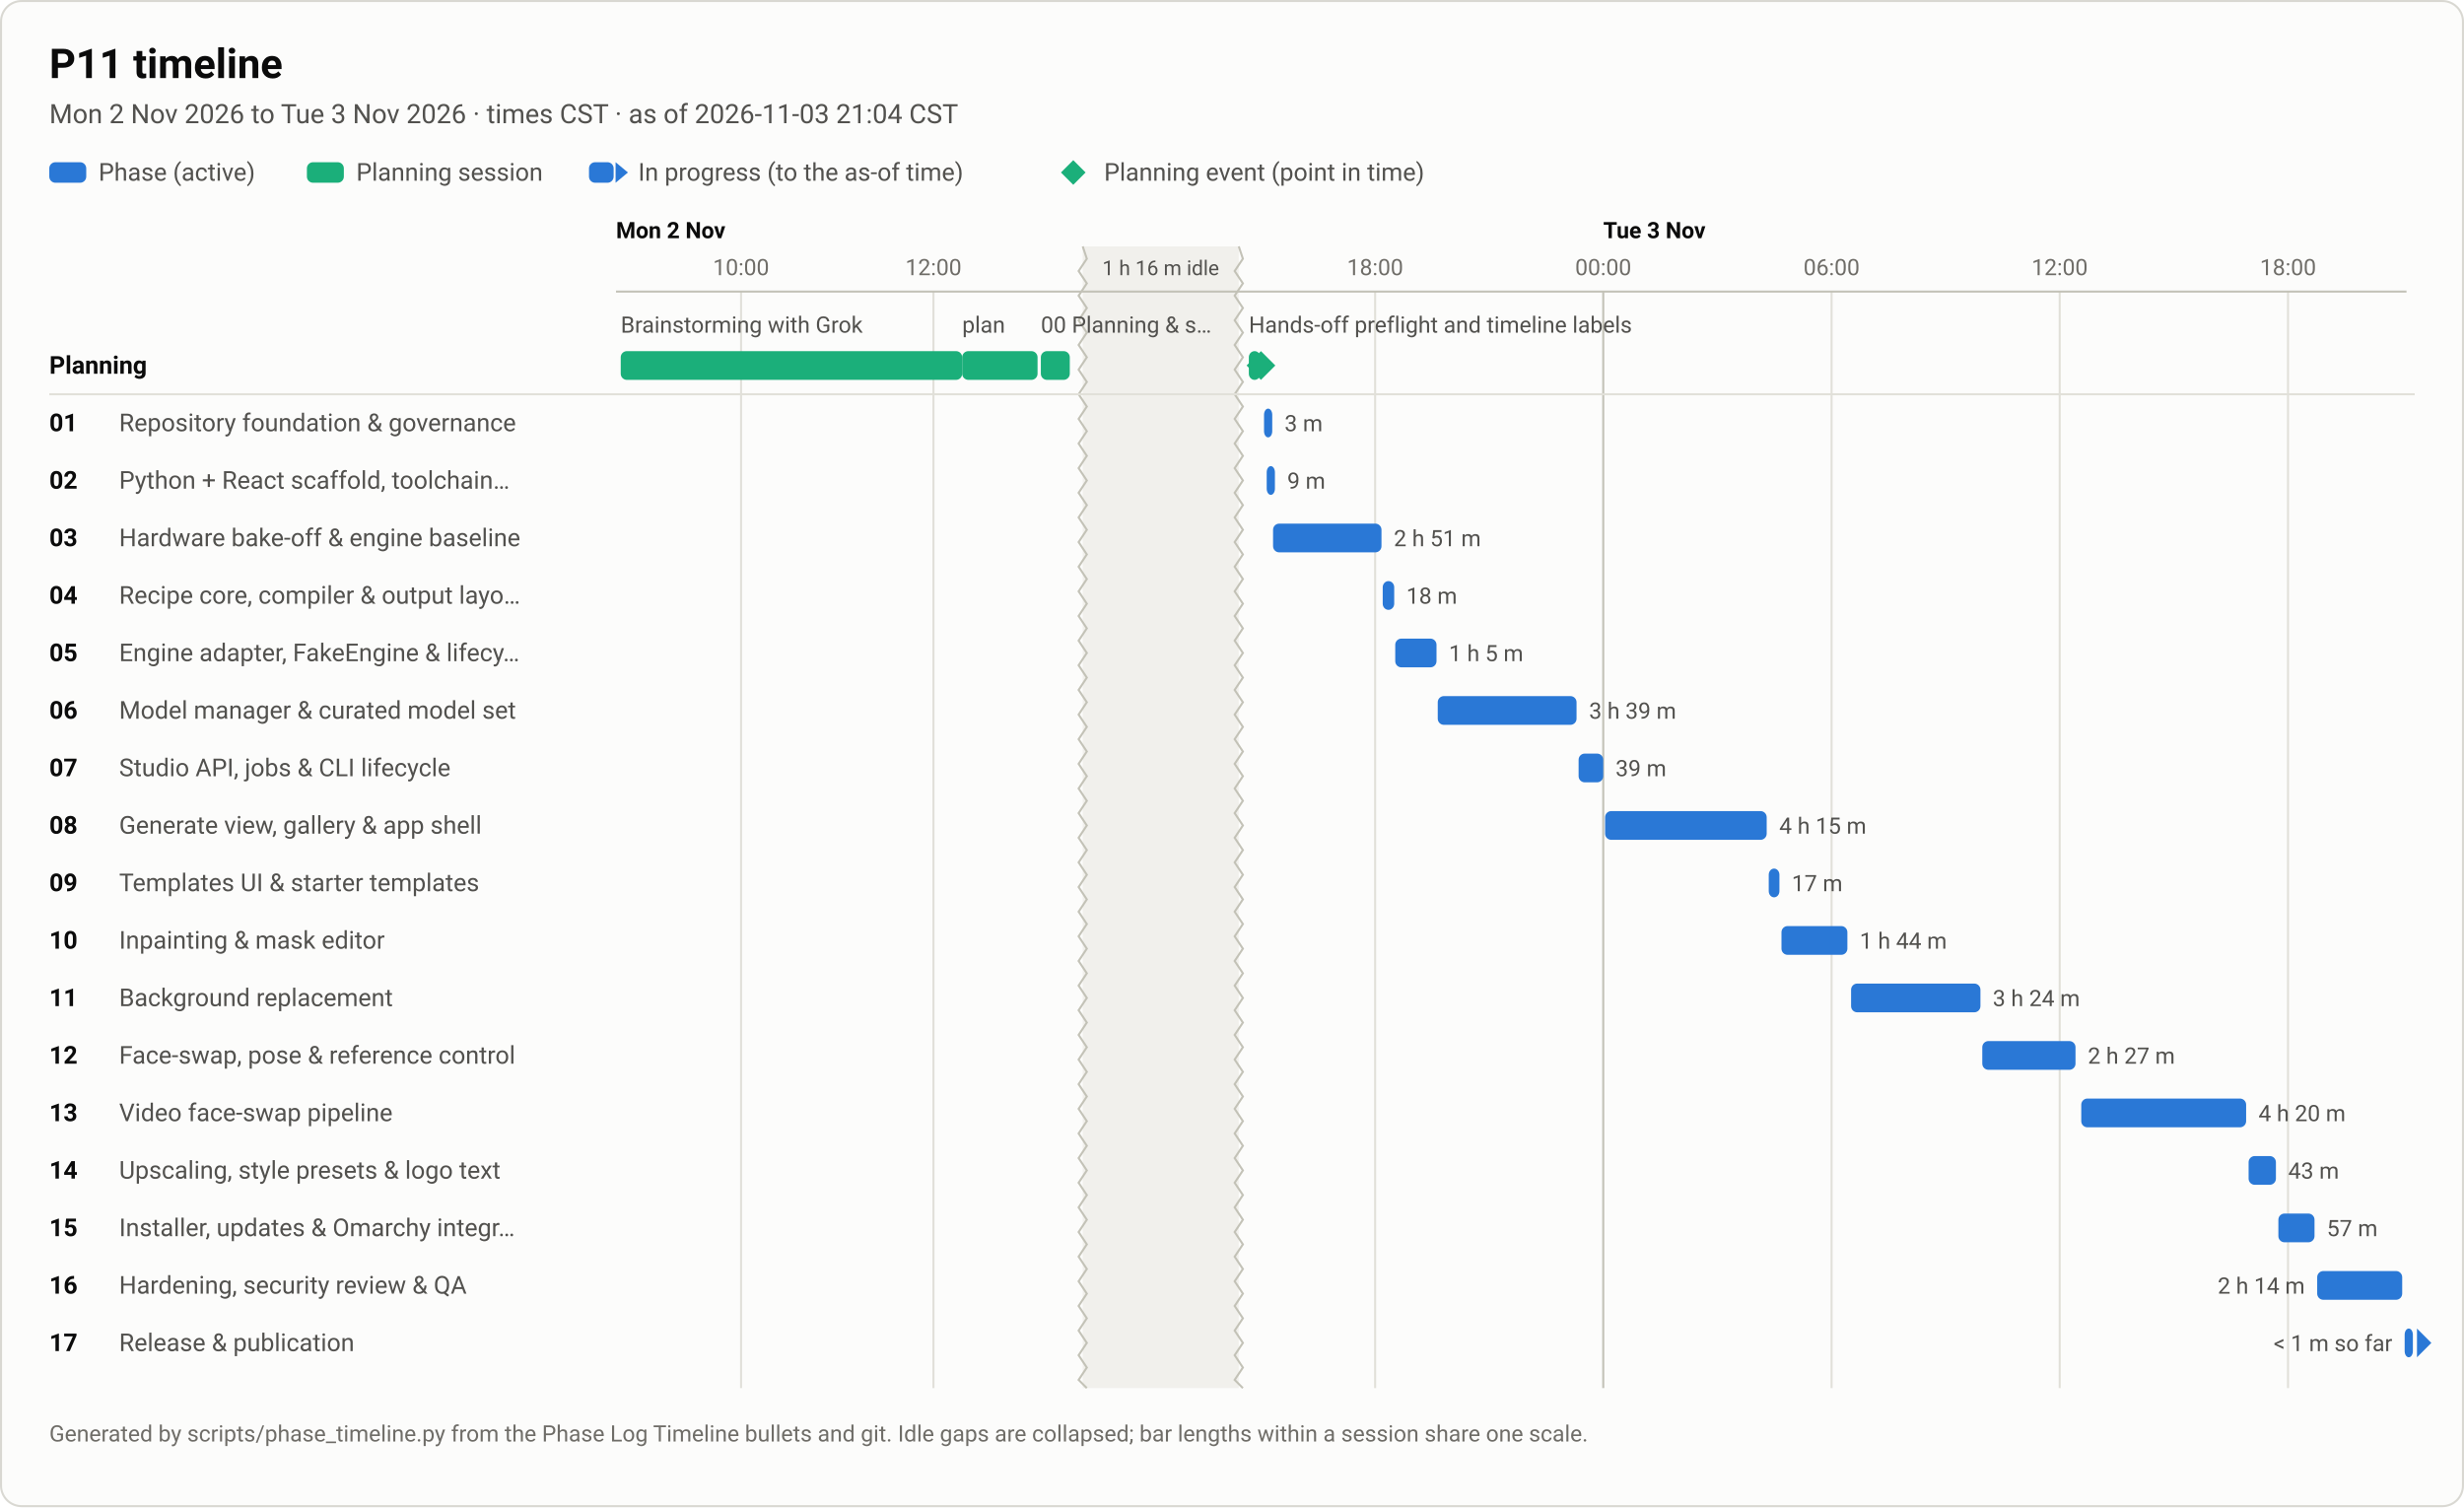
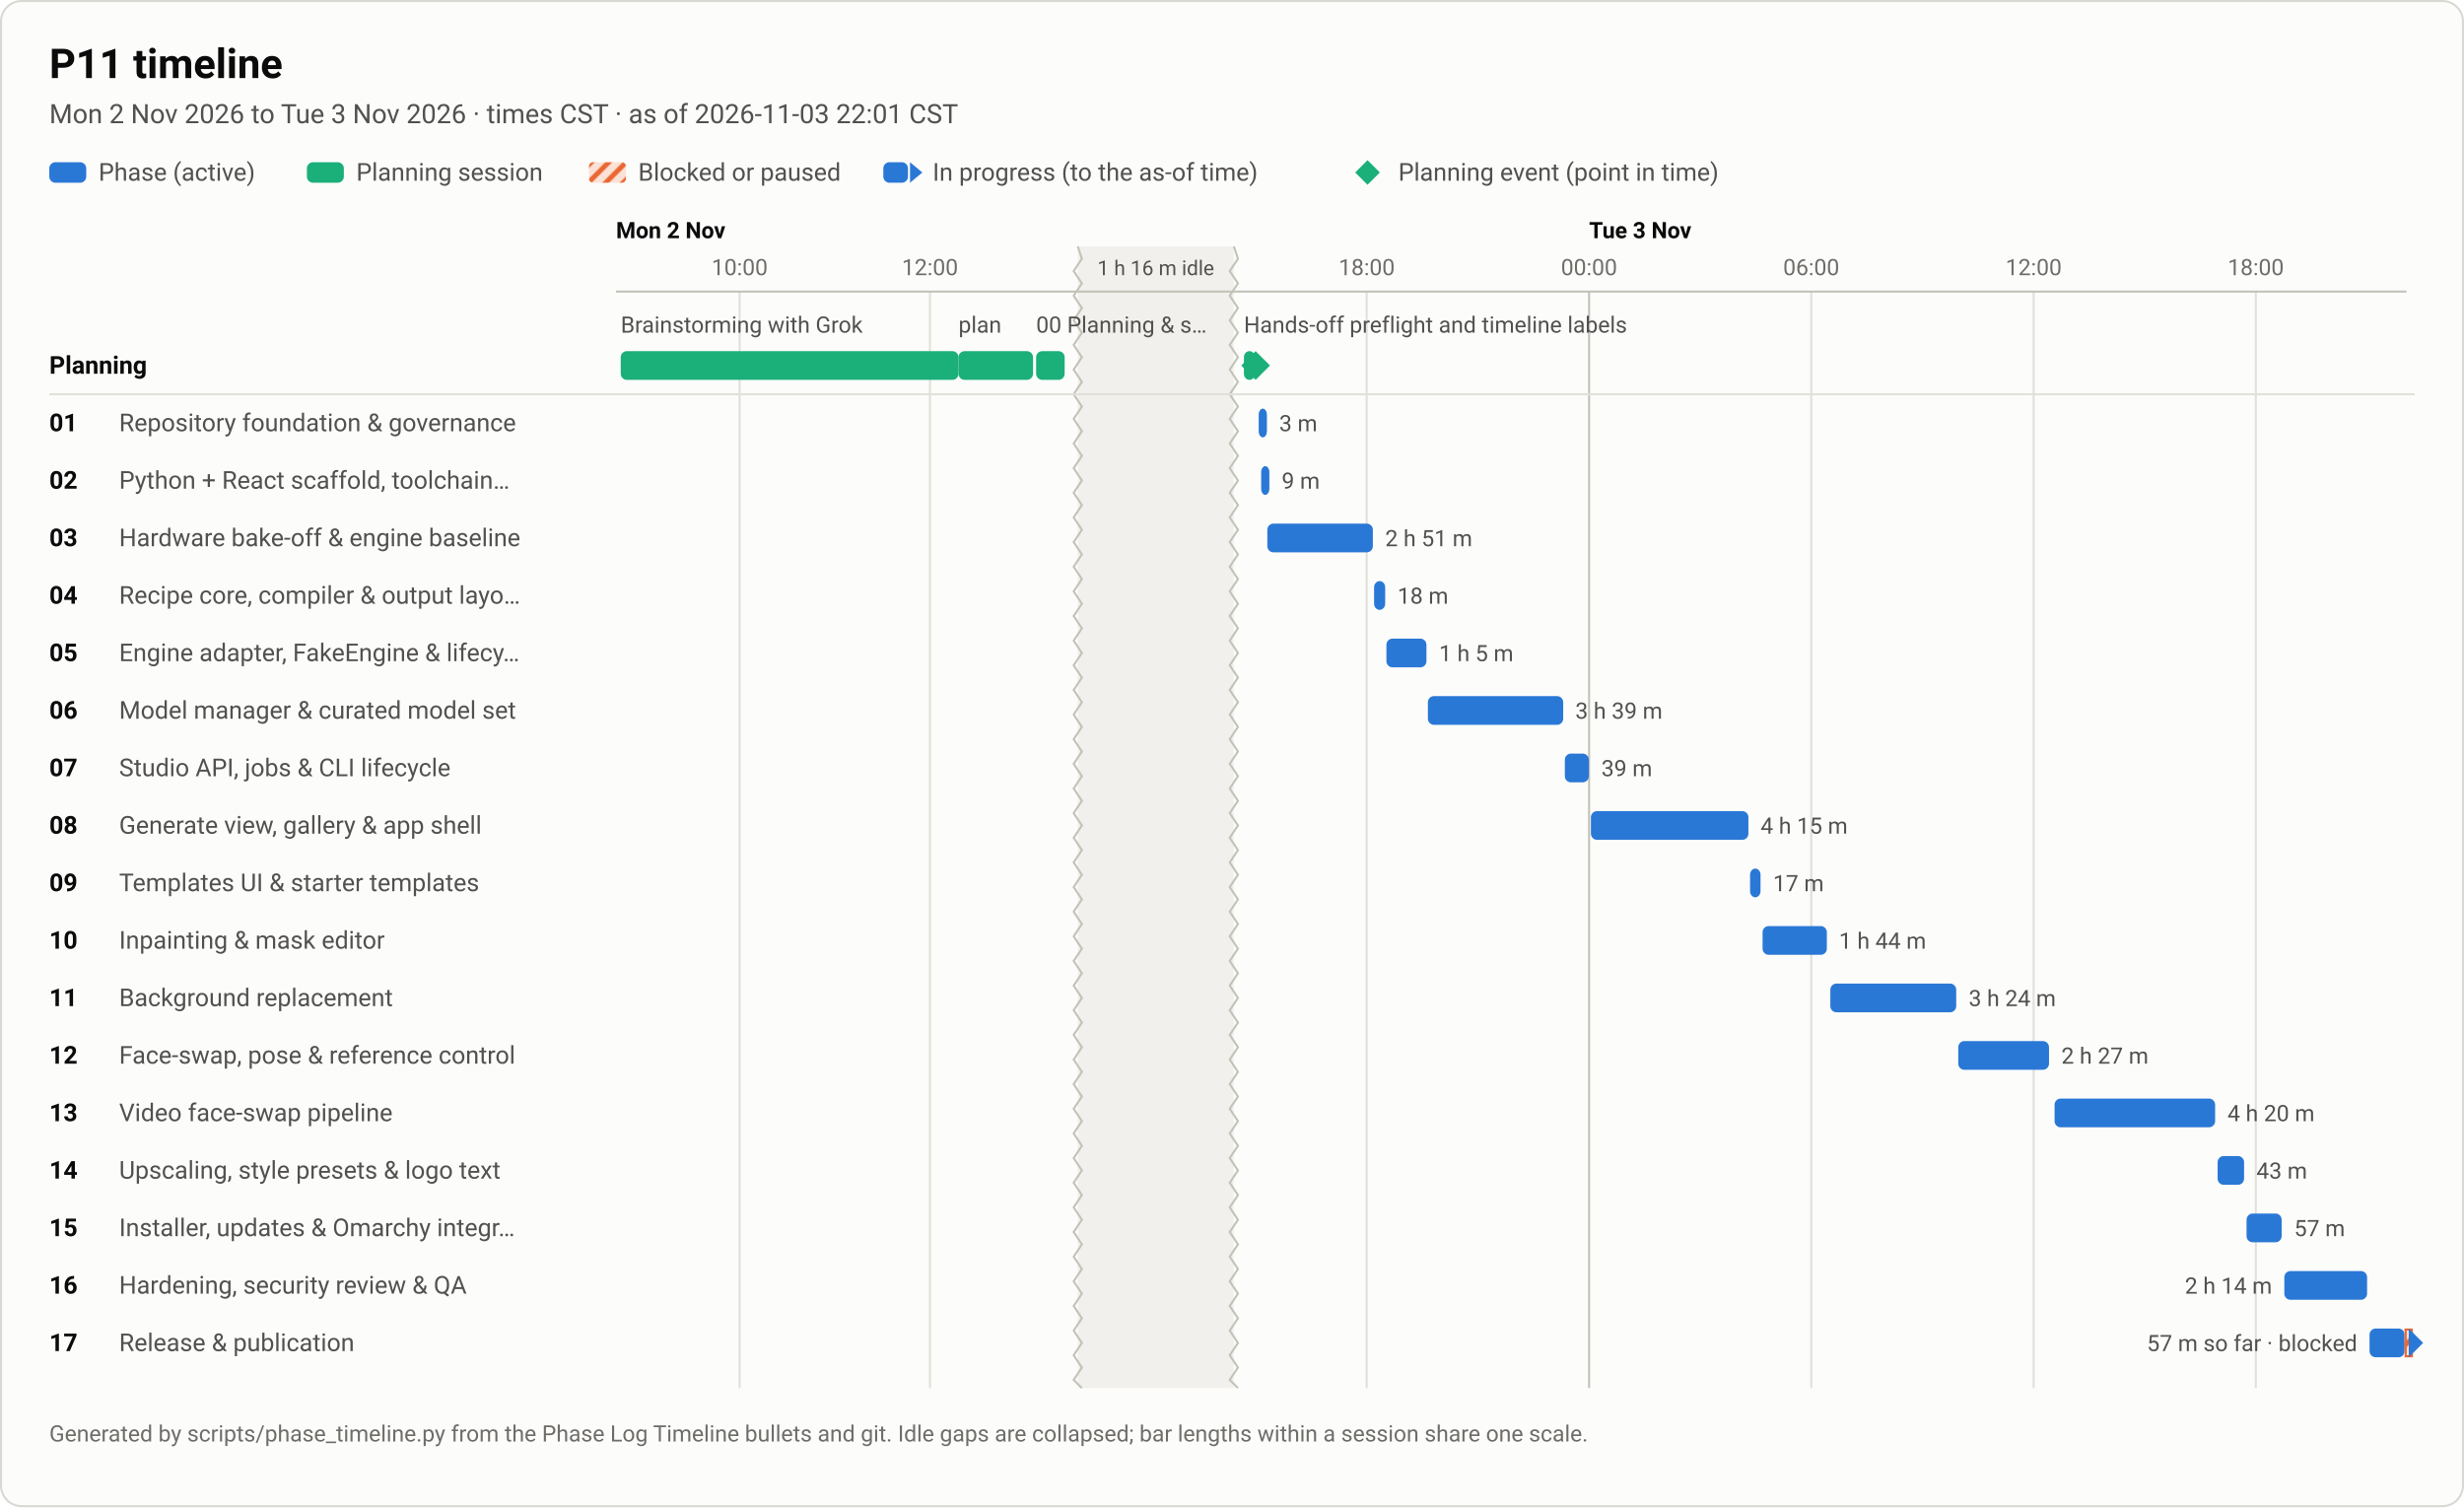
<svg xmlns="http://www.w3.org/2000/svg" width="1200" height="734" viewBox="0 0 1200 734" role="img" aria-labelledby="tl-title tl-desc" font-family="system-ui, -apple-system, &quot;Segoe UI&quot;, Roboto, sans-serif" data-timeline-format="1">
  <style>.card{fill:#fcfcfb;stroke:#d9d8d2}.t1{fill:#0b0b0b}.t2{fill:#52514e}.t3{fill:#6f6d68}.grid{stroke:#e1e0d9}.axis{stroke:#c3c2b7}.brk{fill:#f1f0ec}.brke{stroke:#c3c2b7;fill:none}.ph{fill:#2a78d6}.pl{fill:#1baf7a}.tail{stroke:#2a78d6}.tailpl{stroke:#1baf7a}.hb{fill:#fbe1d6}.hl{stroke:#eb6834}.wo{stroke:#eb6834;fill:none}.ap{stroke:#0b0b0b;fill:none}.sep{stroke:#e1e0d9}text{font-variant-numeric:tabular-nums}@media (prefers-color-scheme: dark){.card{fill:#1a1a19;stroke:#3a3a37}.t1{fill:#f0efec}.t2{fill:#c3c2b7}.t3{fill:#a3a19a}.grid{stroke:#2c2c2a}.axis{stroke:#4a4a46}.brk{fill:#262624}.brke{stroke:#4a4a46;fill:none}.ph{fill:#3987e5}.pl{fill:#199e70}.tail{stroke:#3987e5}.tailpl{stroke:#199e70}.hb{fill:#4a2a1c}.hl{stroke:#d95926}.wo{stroke:#d95926;fill:none}.ap{stroke:#f0efec;fill:none}.sep{stroke:#2c2c2a}}</style>
  <defs>
    <pattern id="tl-hatch" patternUnits="userSpaceOnUse" width="6" height="6" patternTransform="rotate(45)">
      <rect class="hb" width="6" height="6" />
      <line class="hl" x1="1.5" y1="0" x2="1.5" y2="6" stroke-width="2.4" />
    </pattern>
  </defs>
  <rect class="card" x="0.5" y="0.5" width="1199" height="733" rx="10" />
  <text class="t1" x="24" y="38" font-size="20" font-weight="600">P11 timeline</text>
-   <text class="t2" x="24" y="60" font-size="13">Mon 2 Nov 2026 to Tue 3 Nov 2026 · times CST · as of 2026-11-03 21:04 CST</text>
+   <text class="t2" x="24" y="60" font-size="13">Mon 2 Nov 2026 to Tue 3 Nov 2026 · times CST · as of 2026-11-03 22:01 CST</text>
  <rect class="ph" x="24.0" y="79" width="18" height="10" rx="3" />
  <text class="t2" x="48" y="88" font-size="12">Phase (active)</text>
  <rect class="pl" x="149.462" y="79" width="18" height="10" rx="3" />
  <text class="t2" x="173.5" y="88" font-size="12">Planning session</text>
-   <rect class="ph" x="286.848" y="79" width="12" height="10" rx="3" />
-   <path class="ph" d="M299.8 79l6 5l-6 5z" />
-   <text class="t2" x="310.8" y="88" font-size="12">In progress (to the as-of time)</text>
-   <path class="pl" d="M522.7 78l6 6l-6 6l-6-6z" />
-   <text class="t2" x="537.7" y="88" font-size="12">Planning event (point in time)</text>
+   <rect fill="url(#tl-hatch)" x="286.848" y="79" width="18" height="10" rx="2" />
+   <text class="t2" x="310.8" y="88" font-size="12">Blocked or paused</text>
+   <rect class="ph" x="430.195" y="79" width="12" height="10" rx="3" />
+   <path class="ph" d="M443.2 79l6 5l-6 5z" />
+   <text class="t2" x="454.2" y="88" font-size="12">In progress (to the as-of time)</text>
+   <path class="pl" d="M666 78l6 6l-6 6l-6-6z" />
+   <text class="t2" x="681" y="88" font-size="12">Planning event (point in time)</text>
  <text class="t1" x="300" y="116" font-size="11" font-weight="600">Mon 2 Nov</text>
-   <line class="grid" x1="360.9" x2="360.9" y1="142" y2="676" stroke-width="1" />
-   <text class="t3" x="360.9" y="134" font-size="11" text-anchor="middle">10:00</text>
-   <line class="grid" x1="454.6" x2="454.6" y1="142" y2="676" stroke-width="1" />
-   <text class="t3" x="454.6" y="134" font-size="11" text-anchor="middle">12:00</text>
-   <rect class="brk" x="527.3" y="120" width="76" height="556" />
-   <path class="brke" stroke-width="1" d="M527.3 120L529.3 126L525.3 132L529.3 138L525.3 144L529.3 150L525.3 156L529.3 162L525.3 168L529.3 174L525.3 180L529.3 186L525.3 192L529.3 198L525.3 204L529.3 210L525.3 216L529.3 222L525.3 228L529.3 234L525.3 240L529.3 246L525.3 252L529.3 258L525.3 264L529.3 270L525.3 276L529.3 282L525.3 288L529.3 294L525.3 300L529.3 306L525.3 312L529.3 318L525.3 324L529.3 330L525.3 336L529.3 342L525.3 348L529.3 354L525.3 360L529.3 366L525.3 372L529.3 378L525.3 384L529.3 390L525.3 396L529.3 402L525.3 408L529.3 414L525.3 420L529.3 426L525.3 432L529.3 438L525.3 444L529.3 450L525.3 456L529.3 462L525.3 468L529.3 474L525.3 480L529.3 486L525.3 492L529.3 498L525.3 504L529.3 510L525.3 516L529.3 522L525.3 528L529.3 534L525.3 540L529.3 546L525.3 552L529.3 558L525.3 564L529.3 570L525.3 576L529.3 582L525.3 588L529.3 594L525.3 600L529.3 606L525.3 612L529.3 618L525.3 624L529.3 630L525.3 636L529.3 642L525.3 648L529.3 654L525.3 660L529.3 666L525.3 672L529.3 676" />
-   <path class="brke" stroke-width="1" d="M603.3 120L605.3 126L601.3 132L605.3 138L601.3 144L605.3 150L601.3 156L605.3 162L601.3 168L605.3 174L601.3 180L605.3 186L601.3 192L605.3 198L601.3 204L605.3 210L601.3 216L605.3 222L601.3 228L605.3 234L601.3 240L605.3 246L601.3 252L605.3 258L601.3 264L605.3 270L601.3 276L605.3 282L601.3 288L605.3 294L601.3 300L605.3 306L601.3 312L605.3 318L601.3 324L605.3 330L601.3 336L605.3 342L601.3 348L605.3 354L601.3 360L605.3 366L601.3 372L605.3 378L601.3 384L605.3 390L601.3 396L605.3 402L601.3 408L605.3 414L601.3 420L605.3 426L601.3 432L605.3 438L601.3 444L605.3 450L601.3 456L605.3 462L601.3 468L605.3 474L601.3 480L605.3 486L601.3 492L605.3 498L601.3 504L605.3 510L601.3 516L605.3 522L601.3 528L605.3 534L601.3 540L605.3 546L601.3 552L605.3 558L601.3 564L605.3 570L601.3 576L605.3 582L601.3 588L605.3 594L601.3 600L605.3 606L601.3 612L605.3 618L601.3 624L605.3 630L601.3 636L605.3 642L601.3 648L605.3 654L601.3 660L605.3 666L601.3 672L605.3 676" />
-   <text class="t2" x="565.3" y="134" font-size="10" text-anchor="middle">1 h 16 m idle</text>
-   <line class="grid" x1="669.7" x2="669.7" y1="142" y2="676" stroke-width="1" />
-   <text class="t3" x="669.7" y="134" font-size="11" text-anchor="middle">18:00</text>
-   <line class="axis" x1="780.8" x2="780.8" y1="142" y2="676" stroke-width="1" />
-   <text class="t3" x="780.8" y="134" font-size="11" text-anchor="middle">00:00</text>
-   <text class="t1" x="780.8" y="116" font-size="11" font-weight="600">Tue 3 Nov</text>
-   <line class="grid" x1="892" x2="892" y1="142" y2="676" stroke-width="1" />
-   <text class="t3" x="892" y="134" font-size="11" text-anchor="middle">06:00</text>
-   <line class="grid" x1="1003.1" x2="1003.1" y1="142" y2="676" stroke-width="1" />
-   <text class="t3" x="1003.1" y="134" font-size="11" text-anchor="middle">12:00</text>
-   <line class="grid" x1="1114.3" x2="1114.3" y1="142" y2="676" stroke-width="1" />
-   <text class="t3" x="1114.3" y="134" font-size="11" text-anchor="middle">18:00</text>
+   <line class="grid" x1="360.2" x2="360.2" y1="142" y2="676" stroke-width="1" />
+   <text class="t3" x="360.2" y="134" font-size="11" text-anchor="middle">10:00</text>
+   <line class="grid" x1="452.9" x2="452.9" y1="142" y2="676" stroke-width="1" />
+   <text class="t3" x="452.9" y="134" font-size="11" text-anchor="middle">12:00</text>
+   <rect class="brk" x="524.9" y="120" width="76" height="556" />
+   <path class="brke" stroke-width="1" d="M524.9 120L526.9 126L522.9 132L526.9 138L522.9 144L526.9 150L522.9 156L526.9 162L522.9 168L526.9 174L522.9 180L526.9 186L522.9 192L526.9 198L522.9 204L526.9 210L522.9 216L526.9 222L522.9 228L526.9 234L522.9 240L526.9 246L522.9 252L526.9 258L522.9 264L526.9 270L522.9 276L526.9 282L522.9 288L526.9 294L522.9 300L526.9 306L522.9 312L526.9 318L522.9 324L526.9 330L522.9 336L526.9 342L522.9 348L526.9 354L522.9 360L526.9 366L522.9 372L526.9 378L522.9 384L526.9 390L522.9 396L526.9 402L522.9 408L526.9 414L522.9 420L526.9 426L522.9 432L526.9 438L522.9 444L526.9 450L522.9 456L526.9 462L522.9 468L526.9 474L522.9 480L526.9 486L522.9 492L526.9 498L522.9 504L526.9 510L522.9 516L526.9 522L522.9 528L526.9 534L522.9 540L526.9 546L522.9 552L526.9 558L522.9 564L526.9 570L522.9 576L526.9 582L522.9 588L526.9 594L522.9 600L526.9 606L522.9 612L526.9 618L522.9 624L526.9 630L522.9 636L526.9 642L522.9 648L526.9 654L522.9 660L526.9 666L522.9 672L526.9 676" />
+   <path class="brke" stroke-width="1" d="M600.9 120L602.9 126L598.9 132L602.9 138L598.9 144L602.9 150L598.9 156L602.9 162L598.9 168L602.9 174L598.9 180L602.9 186L598.9 192L602.9 198L598.9 204L602.9 210L598.9 216L602.9 222L598.9 228L602.9 234L598.9 240L602.9 246L598.9 252L602.9 258L598.9 264L602.9 270L598.9 276L602.9 282L598.9 288L602.9 294L598.9 300L602.9 306L598.9 312L602.9 318L598.9 324L602.9 330L598.9 336L602.9 342L598.9 348L602.9 354L598.9 360L602.9 366L598.9 372L602.9 378L598.9 384L602.9 390L598.9 396L602.9 402L598.9 408L602.9 414L598.9 420L602.9 426L598.9 432L602.9 438L598.9 444L602.9 450L598.9 456L602.9 462L598.9 468L602.9 474L598.9 480L602.9 486L598.9 492L602.9 498L598.9 504L602.9 510L598.9 516L602.9 522L598.9 528L602.9 534L598.9 540L602.9 546L598.9 552L602.9 558L598.9 564L602.9 570L598.9 576L602.9 582L598.9 588L602.9 594L598.9 600L602.9 606L598.9 612L602.9 618L598.9 624L602.9 630L598.9 636L602.9 642L598.9 648L602.9 654L598.9 660L602.9 666L598.9 672L602.9 676" />
+   <text class="t2" x="562.9" y="134" font-size="10" text-anchor="middle">1 h 16 m idle</text>
+   <line class="grid" x1="665.6" x2="665.6" y1="142" y2="676" stroke-width="1" />
+   <text class="t3" x="665.6" y="134" font-size="11" text-anchor="middle">18:00</text>
+   <line class="axis" x1="773.9" x2="773.9" y1="142" y2="676" stroke-width="1" />
+   <text class="t3" x="773.9" y="134" font-size="11" text-anchor="middle">00:00</text>
+   <text class="t1" x="773.9" y="116" font-size="11" font-weight="600">Tue 3 Nov</text>
+   <line class="grid" x1="882.1" x2="882.1" y1="142" y2="676" stroke-width="1" />
+   <text class="t3" x="882.1" y="134" font-size="11" text-anchor="middle">06:00</text>
+   <line class="grid" x1="990.4" x2="990.4" y1="142" y2="676" stroke-width="1" />
+   <text class="t3" x="990.4" y="134" font-size="11" text-anchor="middle">12:00</text>
+   <line class="grid" x1="1098.6" x2="1098.6" y1="142" y2="676" stroke-width="1" />
+   <text class="t3" x="1098.6" y="134" font-size="11" text-anchor="middle">18:00</text>
  <line class="axis" x1="300" x2="1172" y1="142" y2="142" stroke-width="1" />
  <text class="t1" x="24" y="182" font-size="12" font-weight="600">Planning</text>
  <g id="tl-plan1">
-     <rect class="pl" x="302.3" y="171" width="166.3" height="14" rx="3" />
+     <rect class="pl" x="302.3" y="171" width="164.5" height="14" rx="3" />
  </g>
  <text class="t2" x="302.3" y="162" font-size="11">Brainstorming with Grok</text>
  <g id="tl-plan2">
-     <rect class="pl" x="468.6" y="171" width="36.7" height="14" rx="3" />
+     <rect class="pl" x="466.8" y="171" width="36.3" height="14" rx="3" />
  </g>
-   <text class="t2" x="468.6" y="162" font-size="11">plan</text>
+   <text class="t2" x="466.8" y="162" font-size="11">plan</text>
  <g id="tl-p00">
-     <rect class="pl" x="506.9" y="171" width="14.1" height="14" rx="3" />
+     <rect class="pl" x="504.6" y="171" width="13.9" height="14" rx="3" />
  </g>
-   <text class="t2" x="506.9" y="162" font-size="11">00 Planning &amp; s…</text>
+   <text class="t2" x="504.6" y="162" font-size="11">00 Planning &amp; s…</text>
  <g id="tl-plan3">
-     <rect class="pl" x="608.2" y="171" width="5.6" height="14" rx="3" />
+     <rect class="pl" x="605.8" y="171" width="5.4" height="14" rx="3" />
  </g>
-   <text class="t2" x="608.2" y="162" font-size="11">Hands-off preflight and timeline labels</text>
+   <text class="t2" x="605.8" y="162" font-size="11">Hands-off preflight and timeline labels</text>
  <g id="tl-pf-13ee0d5">
-     <path class="pl" d="M614.1 171l7 7l-7 7l-7-7z" />
+     <path class="pl" d="M611.5 171l7 7l-7 7l-7-7z" />
  </g>
  <line class="sep" x1="24" x2="1176" y1="192" y2="192" stroke-width="1" />
  <text class="t1" x="24" y="210" font-size="12" font-weight="600">01</text>
  <text class="t2" x="58" y="210" font-size="12">Repository foundation &amp; governance</text>
  <g id="tl-p01">
-     <rect class="ph" x="615.6" y="199" width="4" height="14" rx="3" />
+     <rect class="ph" x="613" y="199" width="4" height="14" rx="3" />
  </g>
-   <text class="t2" x="625.6" y="210" font-size="11">3 m</text>
+   <text class="t2" x="623" y="210" font-size="11">3 m</text>
  <text class="t1" x="24" y="238" font-size="12" font-weight="600">02</text>
  <text class="t2" x="58" y="238" font-size="12">Python + React scaffold, toolchain…</text>
  <g id="tl-p02">
-     <rect class="ph" x="616.9" y="227" width="4" height="14" rx="3" />
+     <rect class="ph" x="614.2" y="227" width="4" height="14" rx="3" />
  </g>
-   <text class="t2" x="626.9" y="238" font-size="11">9 m</text>
+   <text class="t2" x="624.2" y="238" font-size="11">9 m</text>
  <text class="t1" x="24" y="266" font-size="12" font-weight="600">03</text>
  <text class="t2" x="58" y="266" font-size="12">Hardware bake-off &amp; engine baseline</text>
  <g id="tl-p03">
-     <rect class="ph" x="620" y="255" width="52.8" height="14" rx="3" />
+     <rect class="ph" x="617.2" y="255" width="51.4" height="14" rx="3" />
  </g>
-   <text class="t2" x="678.8" y="266" font-size="11">2 h 51 m</text>
+   <text class="t2" x="674.6" y="266" font-size="11">2 h 51 m</text>
  <text class="t1" x="24" y="294" font-size="12" font-weight="600">04</text>
  <text class="t2" x="58" y="294" font-size="12">Recipe core, compiler &amp; output layo…</text>
  <g id="tl-p04">
-     <rect class="ph" x="673.4" y="283" width="5.6" height="14" rx="3" />
+     <rect class="ph" x="669.2" y="283" width="5.4" height="14" rx="3" />
  </g>
-   <text class="t2" x="684.9" y="294" font-size="11">18 m</text>
+   <text class="t2" x="680.6" y="294" font-size="11">18 m</text>
  <text class="t1" x="24" y="322" font-size="12" font-weight="600">05</text>
  <text class="t2" x="58" y="322" font-size="12">Engine adapter, FakeEngine &amp; lifecy…</text>
  <g id="tl-p05">
-     <rect class="ph" x="679.5" y="311" width="20.1" height="14" rx="3" />
+     <rect class="ph" x="675.2" y="311" width="19.5" height="14" rx="3" />
  </g>
-   <text class="t2" x="705.6" y="322" font-size="11">1 h 5 m</text>
+   <text class="t2" x="700.8" y="322" font-size="11">1 h 5 m</text>
  <text class="t1" x="24" y="350" font-size="12" font-weight="600">06</text>
  <text class="t2" x="58" y="350" font-size="12">Model manager &amp; curated model set</text>
  <g id="tl-p06">
-     <rect class="ph" x="700.2" y="339" width="67.6" height="14" rx="3" />
+     <rect class="ph" x="695.4" y="339" width="65.9" height="14" rx="3" />
  </g>
-   <text class="t2" x="773.9" y="350" font-size="11">3 h 39 m</text>
+   <text class="t2" x="767.2" y="350" font-size="11">3 h 39 m</text>
  <text class="t1" x="24" y="378" font-size="12" font-weight="600">07</text>
  <text class="t2" x="58" y="378" font-size="12">Studio API, jobs &amp; CLI lifecycle</text>
  <g id="tl-p07">
-     <rect class="ph" x="768.8" y="367" width="12" height="14" rx="3" />
+     <rect class="ph" x="762.1" y="367" width="11.7" height="14" rx="3" />
  </g>
-   <text class="t2" x="786.8" y="378" font-size="11">39 m</text>
+   <text class="t2" x="779.9" y="378" font-size="11">39 m</text>
  <text class="t1" x="24" y="406" font-size="12" font-weight="600">08</text>
  <text class="t2" x="58" y="406" font-size="12">Generate view, gallery &amp; app shell</text>
  <g id="tl-p08">
-     <rect class="ph" x="781.7" y="395" width="78.7" height="14" rx="3" />
+     <rect class="ph" x="774.8" y="395" width="76.7" height="14" rx="3" />
  </g>
-   <text class="t2" x="866.5" y="406" font-size="11">4 h 15 m</text>
+   <text class="t2" x="857.4" y="406" font-size="11">4 h 15 m</text>
  <text class="t1" x="24" y="434" font-size="12" font-weight="600">09</text>
  <text class="t2" x="58" y="434" font-size="12">Templates UI &amp; starter templates</text>
  <g id="tl-p09">
-     <rect class="ph" x="861.4" y="423" width="5.2" height="14" rx="3" />
+     <rect class="ph" x="852.3" y="423" width="5.1" height="14" rx="3" />
  </g>
-   <text class="t2" x="872.6" y="434" font-size="11">17 m</text>
+   <text class="t2" x="863.5" y="434" font-size="11">17 m</text>
  <text class="t1" x="24" y="462" font-size="12" font-weight="600">10</text>
  <text class="t2" x="58" y="462" font-size="12">Inpainting &amp; mask editor</text>
  <g id="tl-p10">
-     <rect class="ph" x="867.6" y="451" width="32.1" height="14" rx="3" />
+     <rect class="ph" x="858.4" y="451" width="31.3" height="14" rx="3" />
  </g>
-   <text class="t2" x="905.7" y="462" font-size="11">1 h 44 m</text>
+   <text class="t2" x="895.6" y="462" font-size="11">1 h 44 m</text>
  <text class="t1" x="24" y="490" font-size="12" font-weight="600">11</text>
  <text class="t2" x="58" y="490" font-size="12">Background replacement</text>
  <g id="tl-p11">
-     <rect class="ph" x="901.5" y="479" width="63" height="14" rx="3" />
+     <rect class="ph" x="891.4" y="479" width="61.3" height="14" rx="3" />
  </g>
-   <text class="t2" x="970.5" y="490" font-size="11">3 h 24 m</text>
+   <text class="t2" x="958.8" y="490" font-size="11">3 h 24 m</text>
  <text class="t1" x="24" y="518" font-size="12" font-weight="600">12</text>
  <text class="t2" x="58" y="518" font-size="12">Face-swap, pose &amp; reference control</text>
  <g id="tl-p12">
-     <rect class="ph" x="965.4" y="507" width="45.4" height="14" rx="3" />
+     <rect class="ph" x="953.7" y="507" width="44.2" height="14" rx="3" />
  </g>
-   <text class="t2" x="1016.8" y="518" font-size="11">2 h 27 m</text>
+   <text class="t2" x="1003.9" y="518" font-size="11">2 h 27 m</text>
  <text class="t1" x="24" y="546" font-size="12" font-weight="600">13</text>
  <text class="t2" x="58" y="546" font-size="12">Video face-swap pipeline</text>
  <g id="tl-p13">
-     <rect class="ph" x="1013.6" y="535" width="80.3" height="14" rx="3" />
+     <rect class="ph" x="1000.6" y="535" width="78.2" height="14" rx="3" />
  </g>
-   <text class="t2" x="1099.9" y="546" font-size="11">4 h 20 m</text>
+   <text class="t2" x="1084.8" y="546" font-size="11">4 h 20 m</text>
  <text class="t1" x="24" y="574" font-size="12" font-weight="600">14</text>
  <text class="t2" x="58" y="574" font-size="12">Upscaling, style presets &amp; logo text</text>
  <g id="tl-p14">
-     <rect class="ph" x="1095.1" y="563" width="13.3" height="14" rx="3" />
+     <rect class="ph" x="1080" y="563" width="12.9" height="14" rx="3" />
  </g>
-   <text class="t2" x="1114.4" y="574" font-size="11">43 m</text>
+   <text class="t2" x="1098.9" y="574" font-size="11">43 m</text>
  <text class="t1" x="24" y="602" font-size="12" font-weight="600">15</text>
  <text class="t2" x="58" y="602" font-size="12">Installer, updates &amp; Omarchy integr…</text>
  <g id="tl-p15">
-     <rect class="ph" x="1109.6" y="591" width="17.6" height="14" rx="3" />
+     <rect class="ph" x="1094.1" y="591" width="17.1" height="14" rx="3" />
  </g>
-   <text class="t2" x="1133.2" y="602" font-size="11">57 m</text>
+   <text class="t2" x="1117.3" y="602" font-size="11">57 m</text>
  <text class="t1" x="24" y="630" font-size="12" font-weight="600">16</text>
  <text class="t2" x="58" y="630" font-size="12">Hardening, security review &amp; QA</text>
  <g id="tl-p16">
-     <rect class="ph" x="1128.5" y="619" width="41.4" height="14" rx="3" />
+     <rect class="ph" x="1112.5" y="619" width="40.3" height="14" rx="3" />
  </g>
-   <text class="t2" x="1122.5" y="630" font-size="11" text-anchor="end">2 h 14 m</text>
+   <text class="t2" x="1106.5" y="630" font-size="11" text-anchor="end">2 h 14 m</text>
  <text class="t1" x="24" y="658" font-size="12" font-weight="600">17</text>
  <text class="t2" x="58" y="658" font-size="12">Release &amp; publication</text>
  <g id="tl-p17">
-     <rect class="ph" x="1171.1" y="647" width="4" height="14" rx="3" />
-     <path class="ph" d="M1177.1 647l7 7l-7 7z" />
+     <rect class="ph" x="1154" y="647" width="17.1" height="14" rx="3" />
+     <rect id="tl-p17-w1" fill="url(#tl-hatch)" x="1171.1" y="647" width="4" height="14" />
+     <rect class="wo" x="1171.6" y="647.5" width="3" height="13" stroke-width="1" />
+     <path class="ph" d="M1173.1 647l7 7l-7 7z" />
  </g>
-   <text class="t2" x="1165.1" y="658" font-size="11" text-anchor="end">&lt; 1 m so far</text>
+   <text class="t2" x="1148" y="658" font-size="11" text-anchor="end">57 m so far · blocked</text>
  <text class="t3" x="24" y="702" font-size="11">Generated by scripts/phase_timeline.py from the Phase Log Timeline bullets and git. Idle gaps are collapsed; bar lengths within a session share one scale.</text>
</svg>
